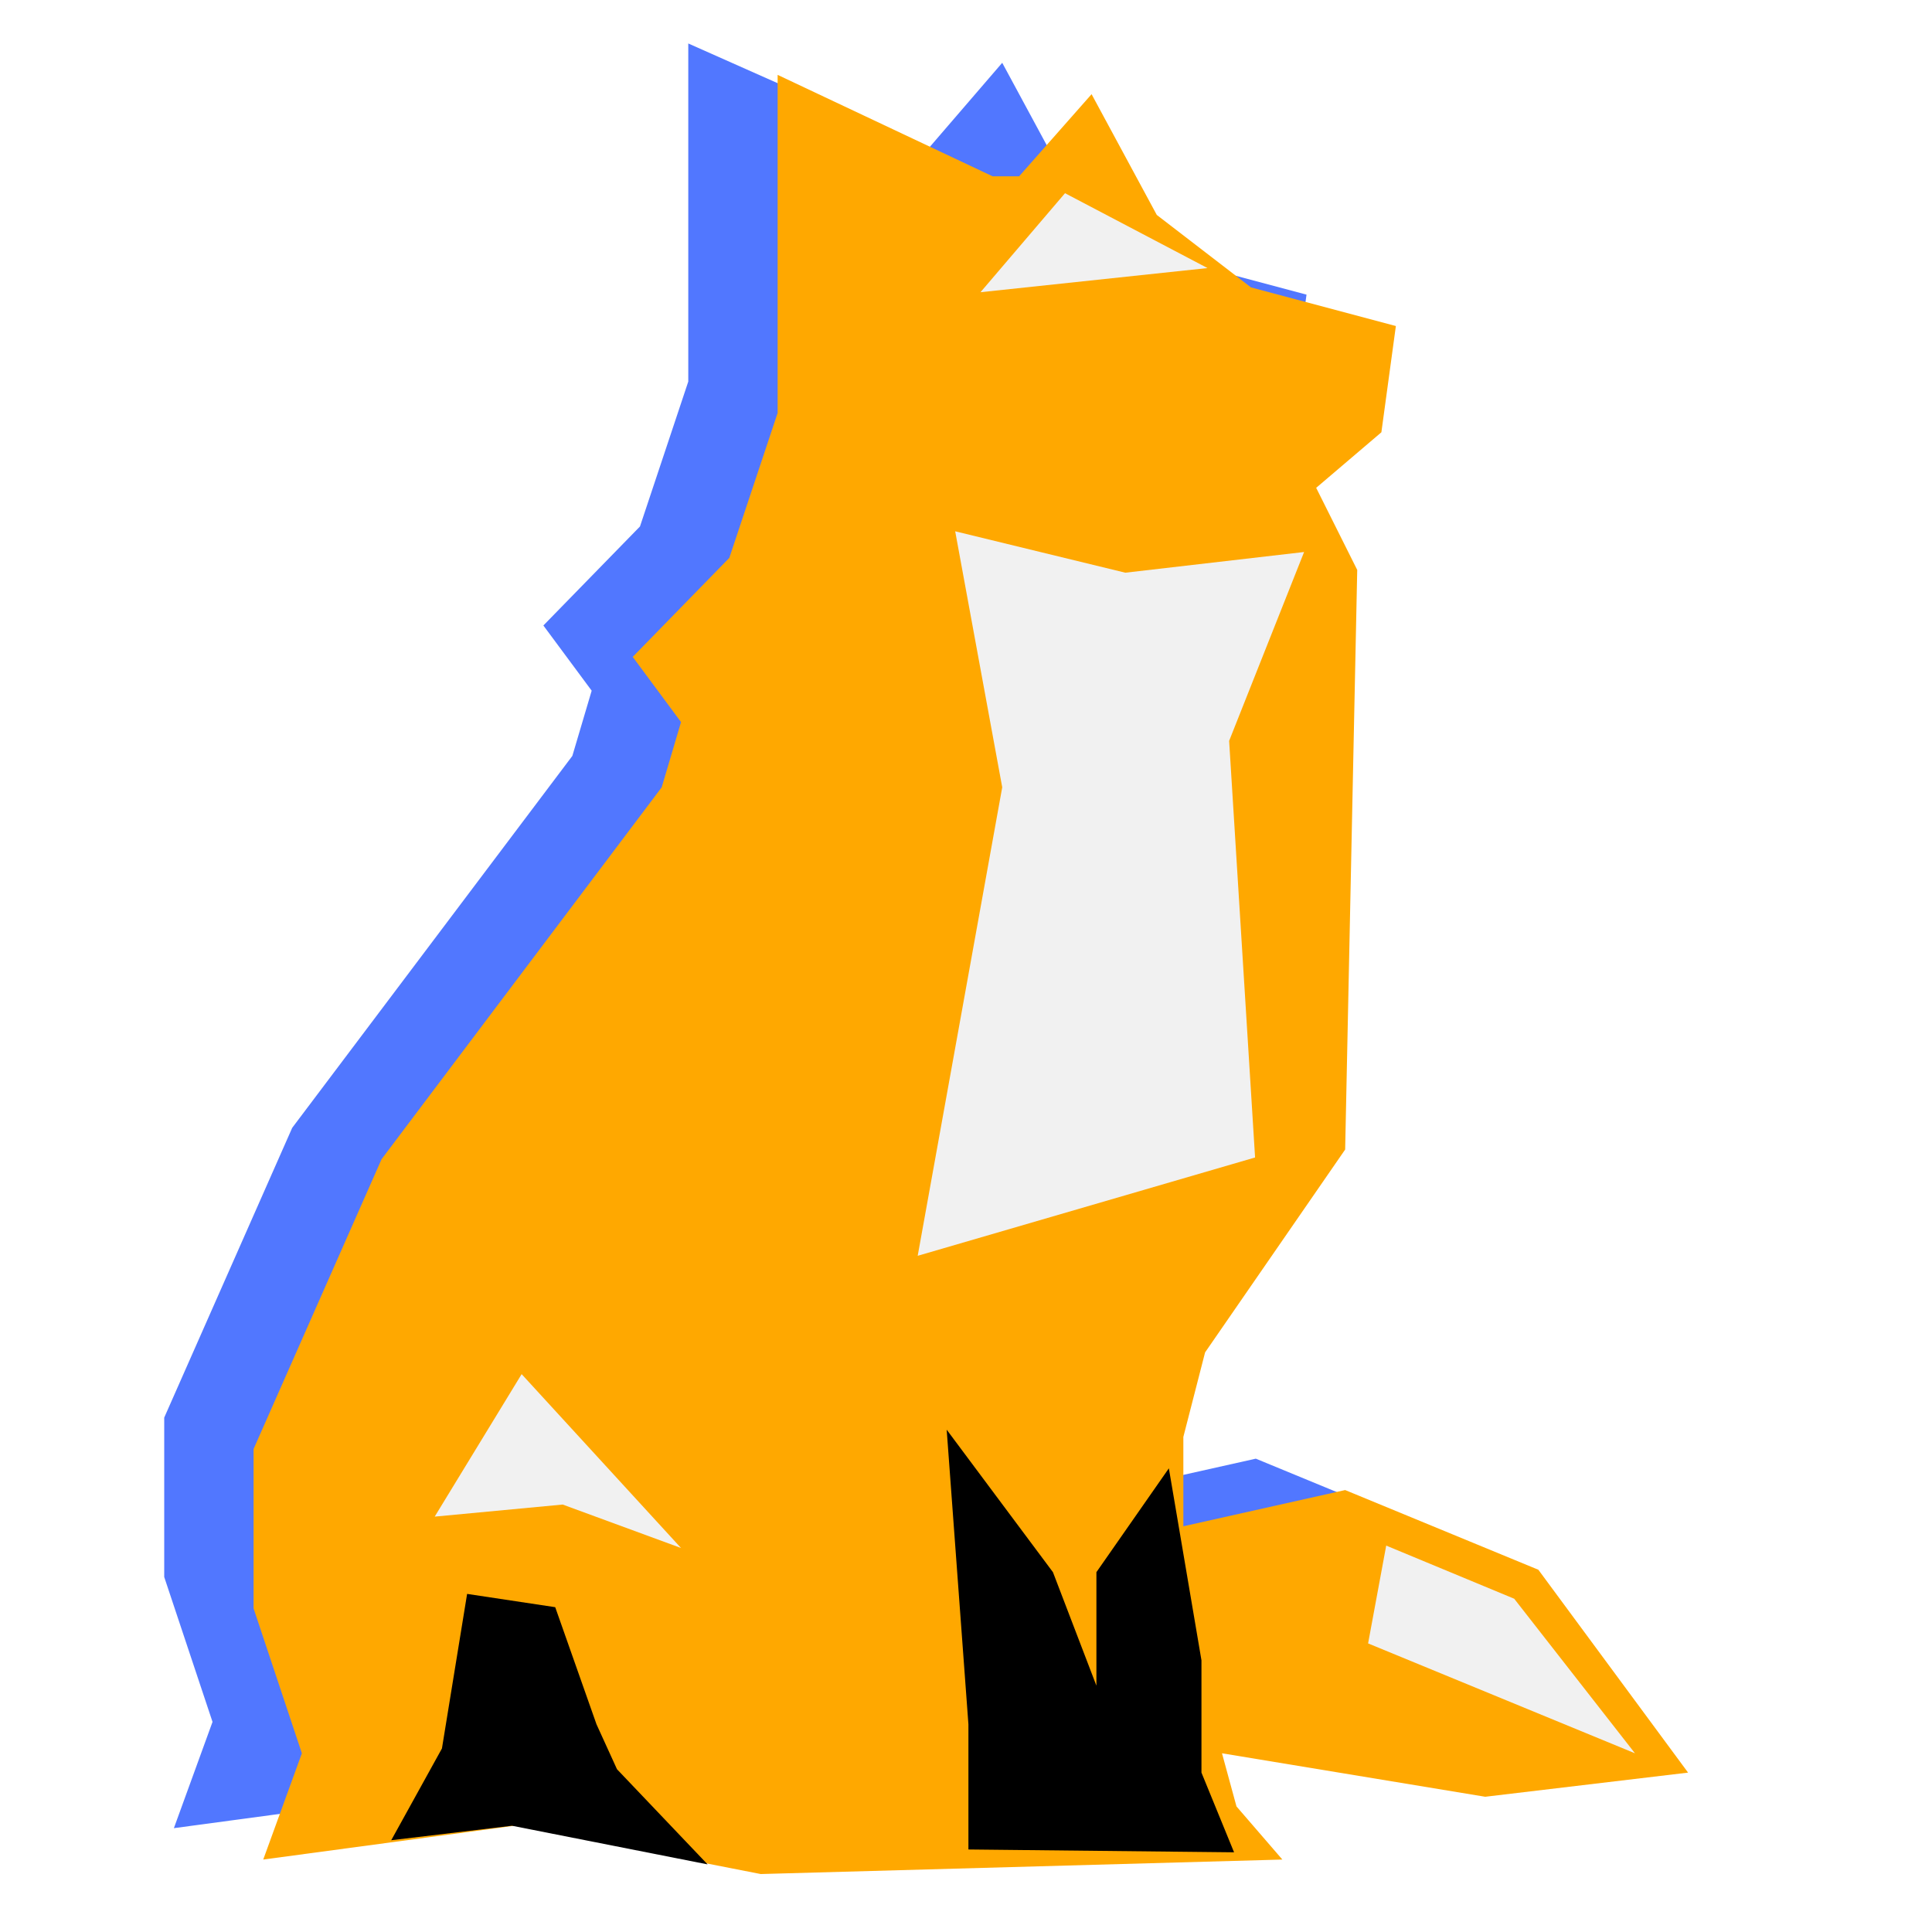
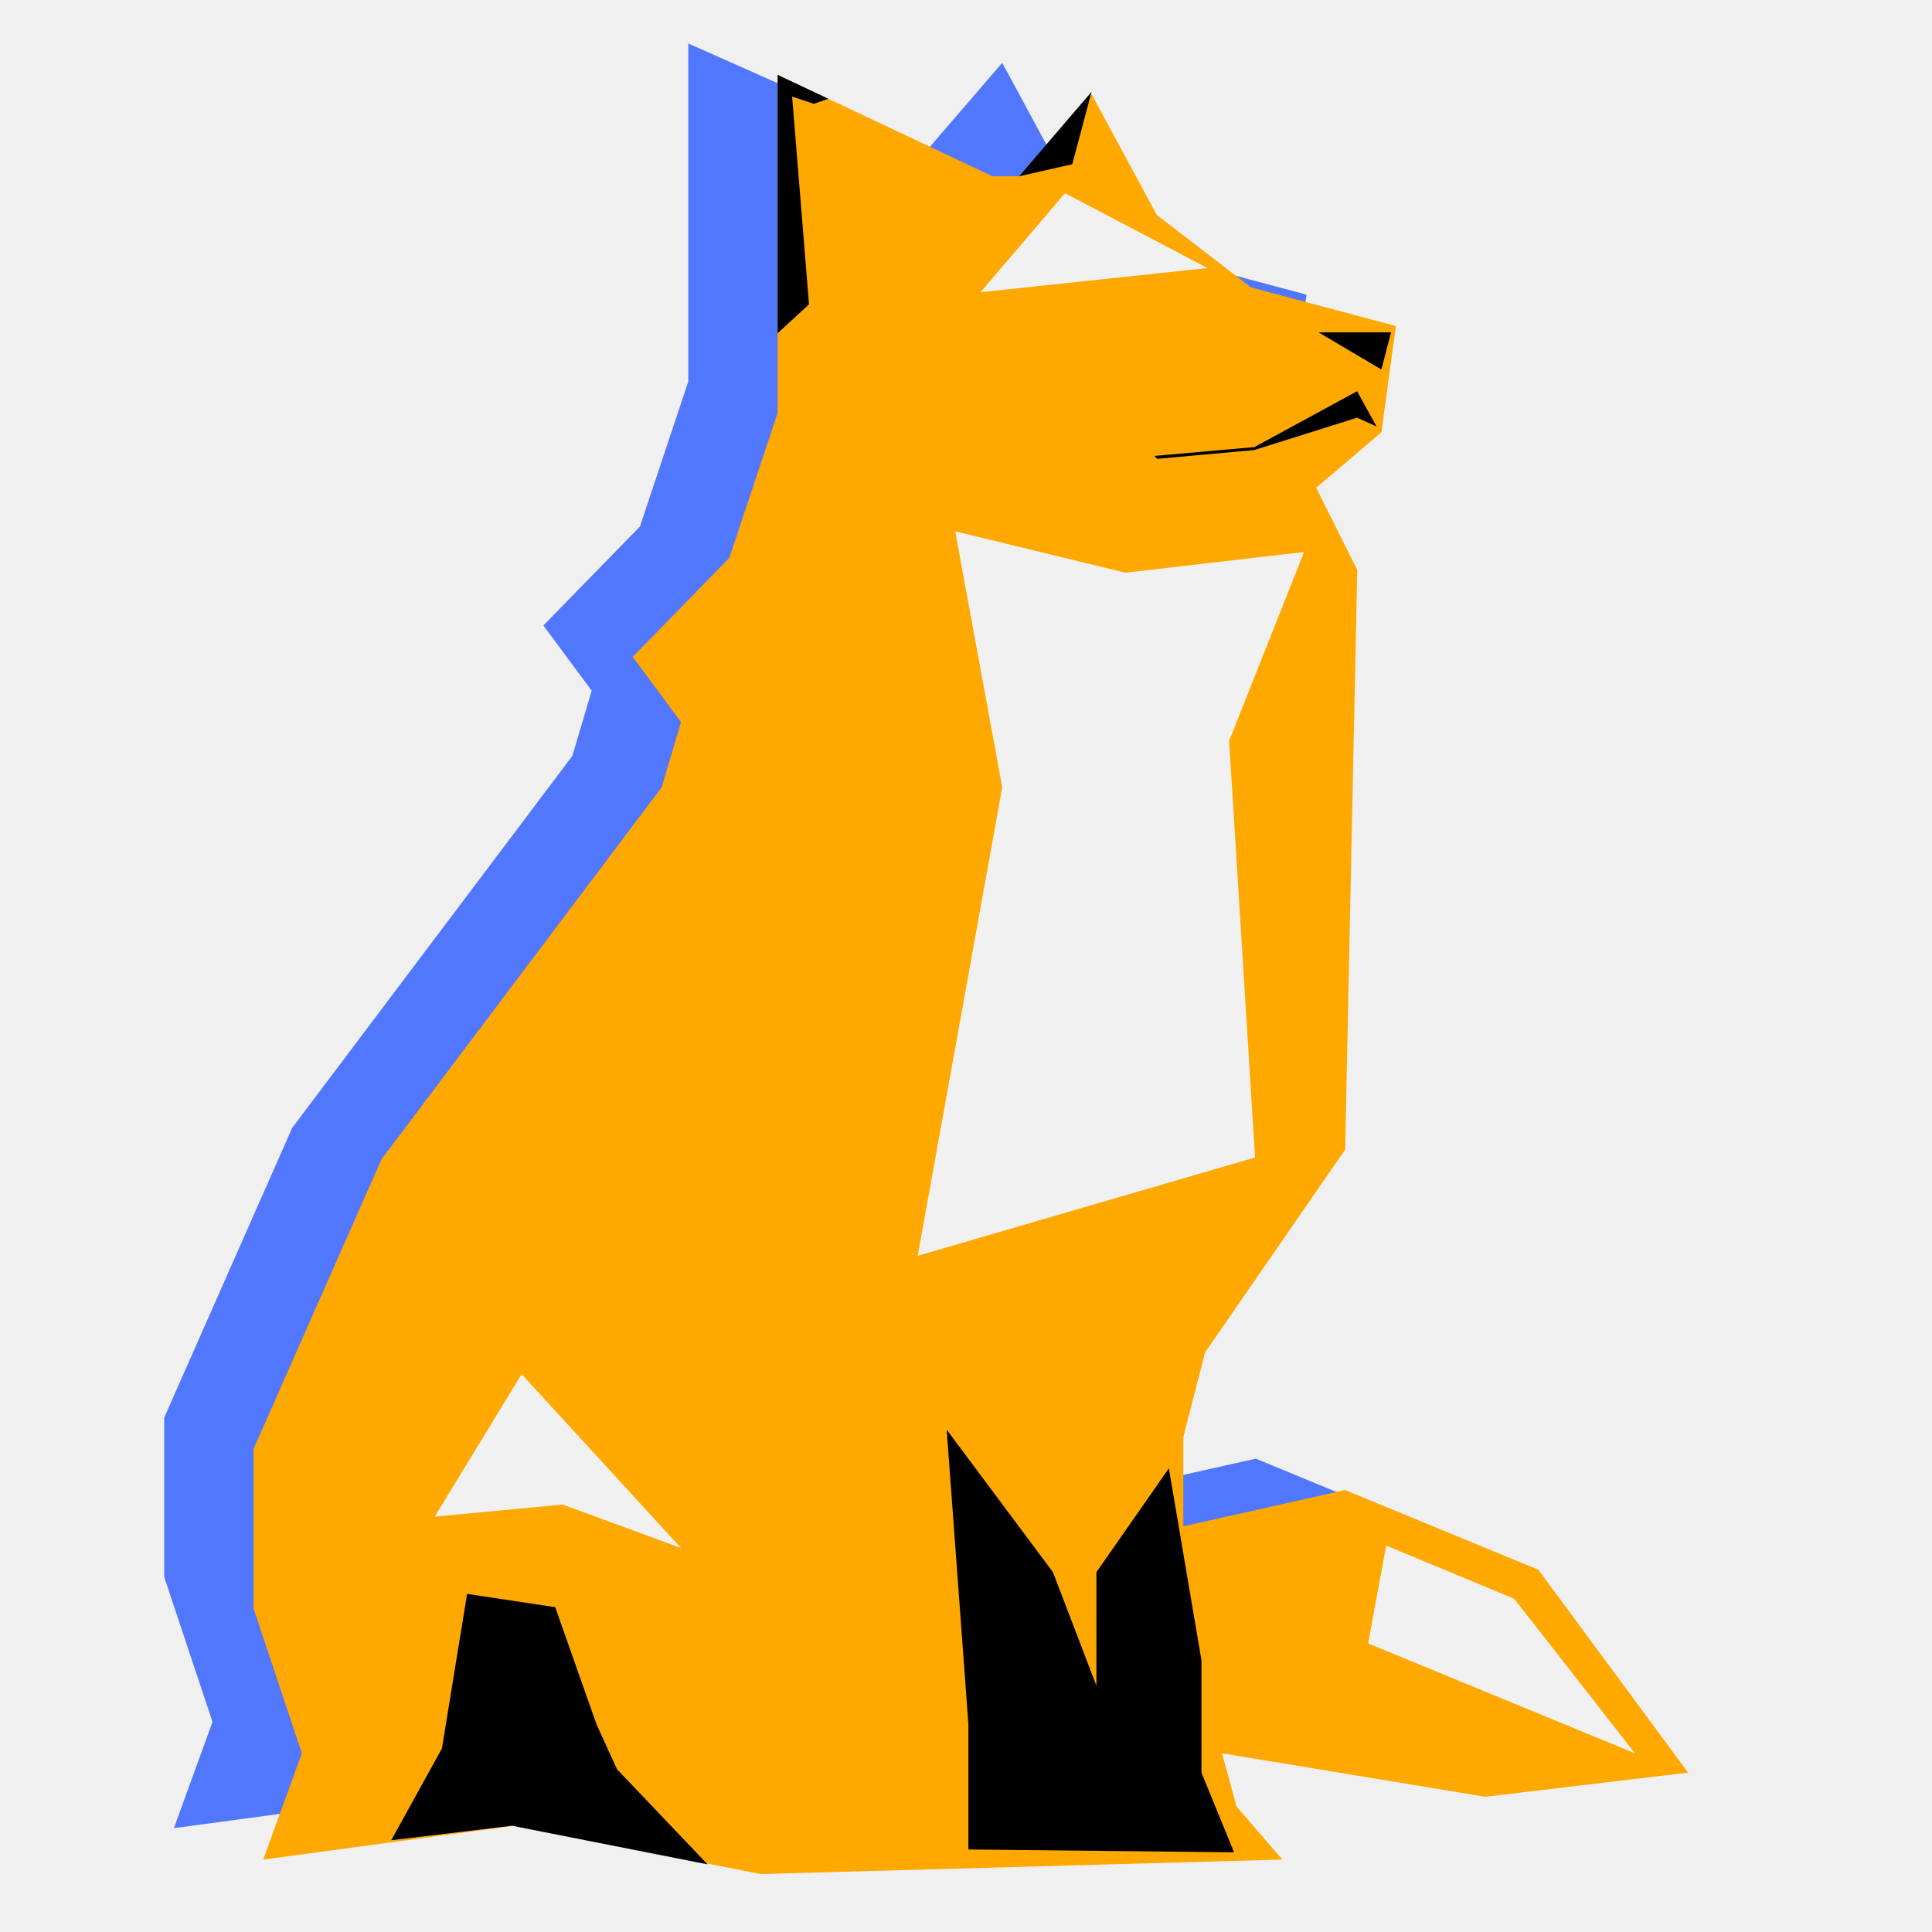
<svg xmlns="http://www.w3.org/2000/svg" width="400" height="400" viewBox="0 0 400 400" fill="none">
-   <rect width="400" height="400" fill="white" />
  <path d="M240.5 53L270.5 61L267.5 83L254 94.5L262.5 111.5L260 231.5L231 273.5L226.5 291V309.5L260 302L300 318.5L331 360.5L289 365.5L234.5 356.5L237.5 367.5L247 378.5L139 381.5L88 371.5L36 378.5L44 356.5L34 326.5V293.5L60.5 233.5L118.5 156.5L122.5 143L112.5 129.5L132.5 109L142.5 79V9L192 31L207.5 13L221 38L240.5 53Z" fill="#5177FF" />
  <path d="M259 59.5L289 67.5L286 89.5L272.5 101L281 118L278.5 238L249.5 280L245 297.5V316L278.5 308.5L318.5 325L349.5 367L307.5 372L253 363L256 374L265.5 385L157.5 388L106.5 378L54.5 385L62.5 363L52.5 333V300L79 240L137 163L141 149.5L131 136L151 115.5L161 85.5V15.5L205.5 36.5H211L226 19.5L239.5 44.5L259 59.5Z" fill="#FFA800" />
  <path d="M250 55.5L220.5 40L203 60.5L250 55.5Z" fill="#F1F1F1" />
  <path d="M141 320.5L108 284.5L90 314L116.5 311.5L141 320.5Z" fill="#F1F1F1" />
  <path d="M338.5 363L313.5 331L287 320L283.25 340.25L338.5 363Z" fill="#F1F1F1" />
  <path d="M259.851 239.643L190 260L207.5 163L197.761 110L232.985 118.571L270 114.286L254.478 153.393L259.851 239.643Z" fill="#F1F1F1" />
  <path d="M255.5 383.5L200.5 382.915V357L196 296L218 325.5L227 349V325.5L242 304L248.75 343.75V367L255.5 383.5Z" fill="black" />
  <path d="M114.952 332.75L123.5 357L127.742 366.3L146.5 386L106 378L81 381L91.5 362L96.71 330L114.952 332.75Z" fill="black" />
+   <path d="M239 94.391L259.7 92.565L280.975 81L285 88.304L280.975 86.478L259.7 93.174L239.575 95L239 94.391Z" fill="black" />
+   <path d="M211 36.5L222 34L226 19L211 36.5Z" fill="black" />
+   <path d="M286 76.5L288 68.81H273L286 76.5Z" fill="black" />
+   <path d="M161 69L167.5 63L164 20L168.5 21.5L171.5 20.457L161 15.5V69Z" fill="black" />
</svg>
